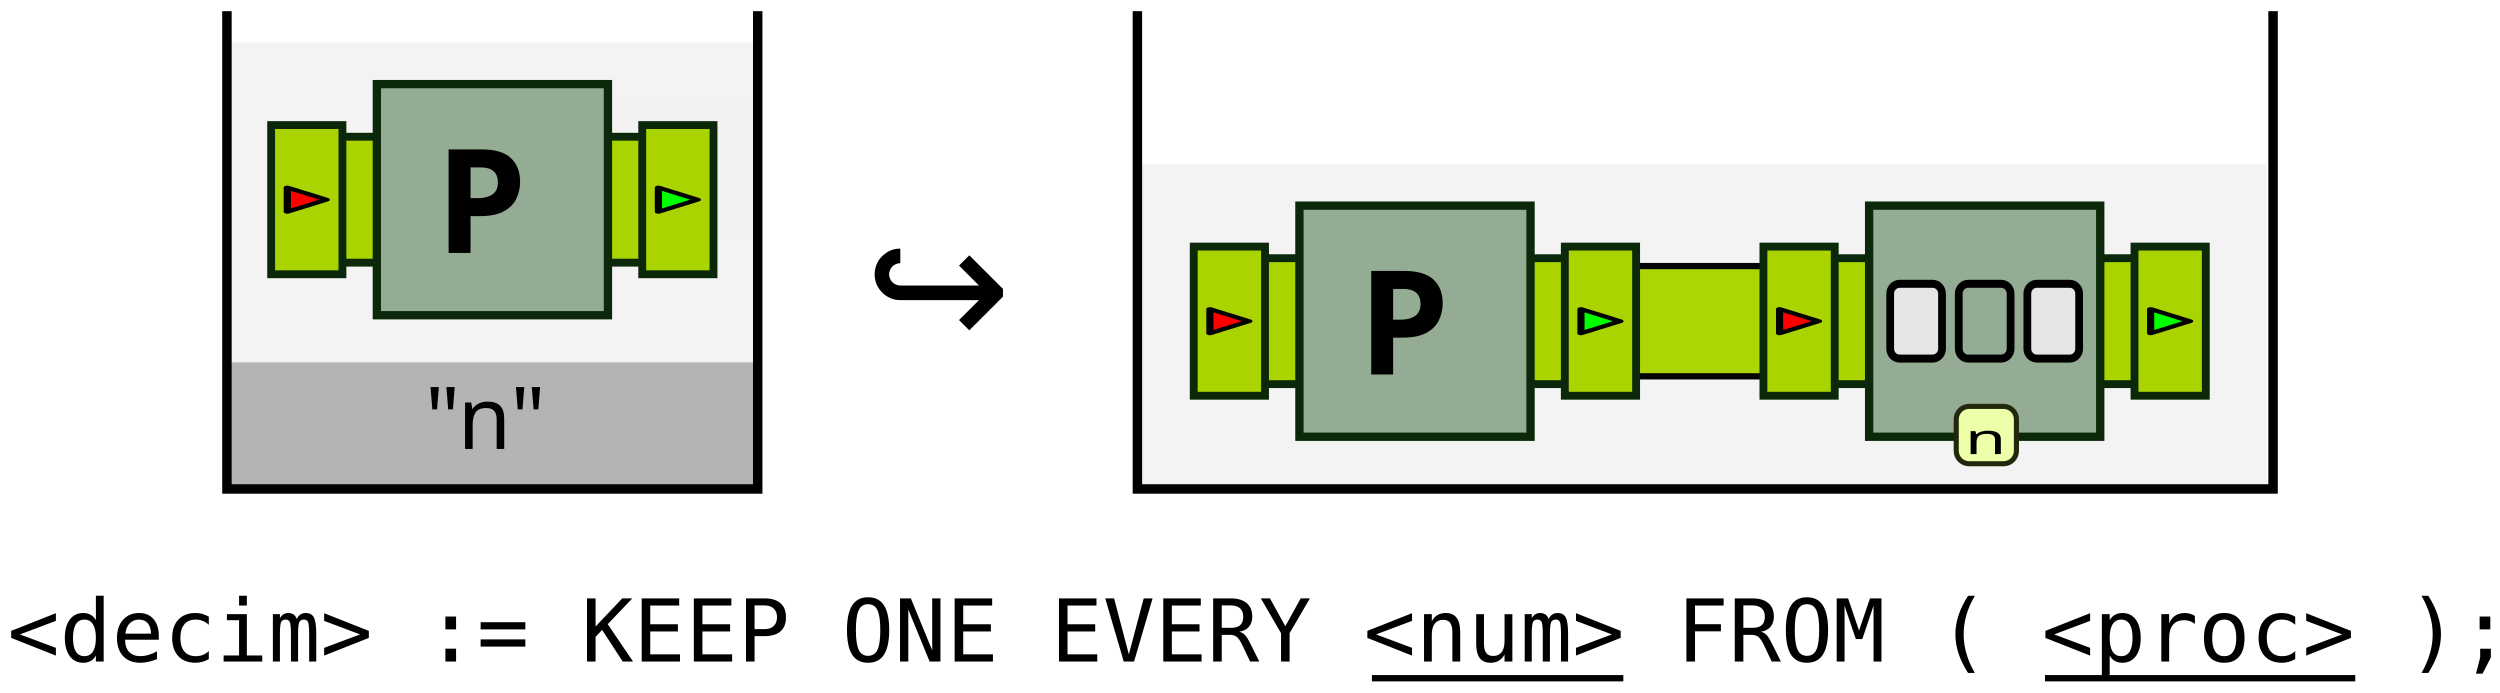
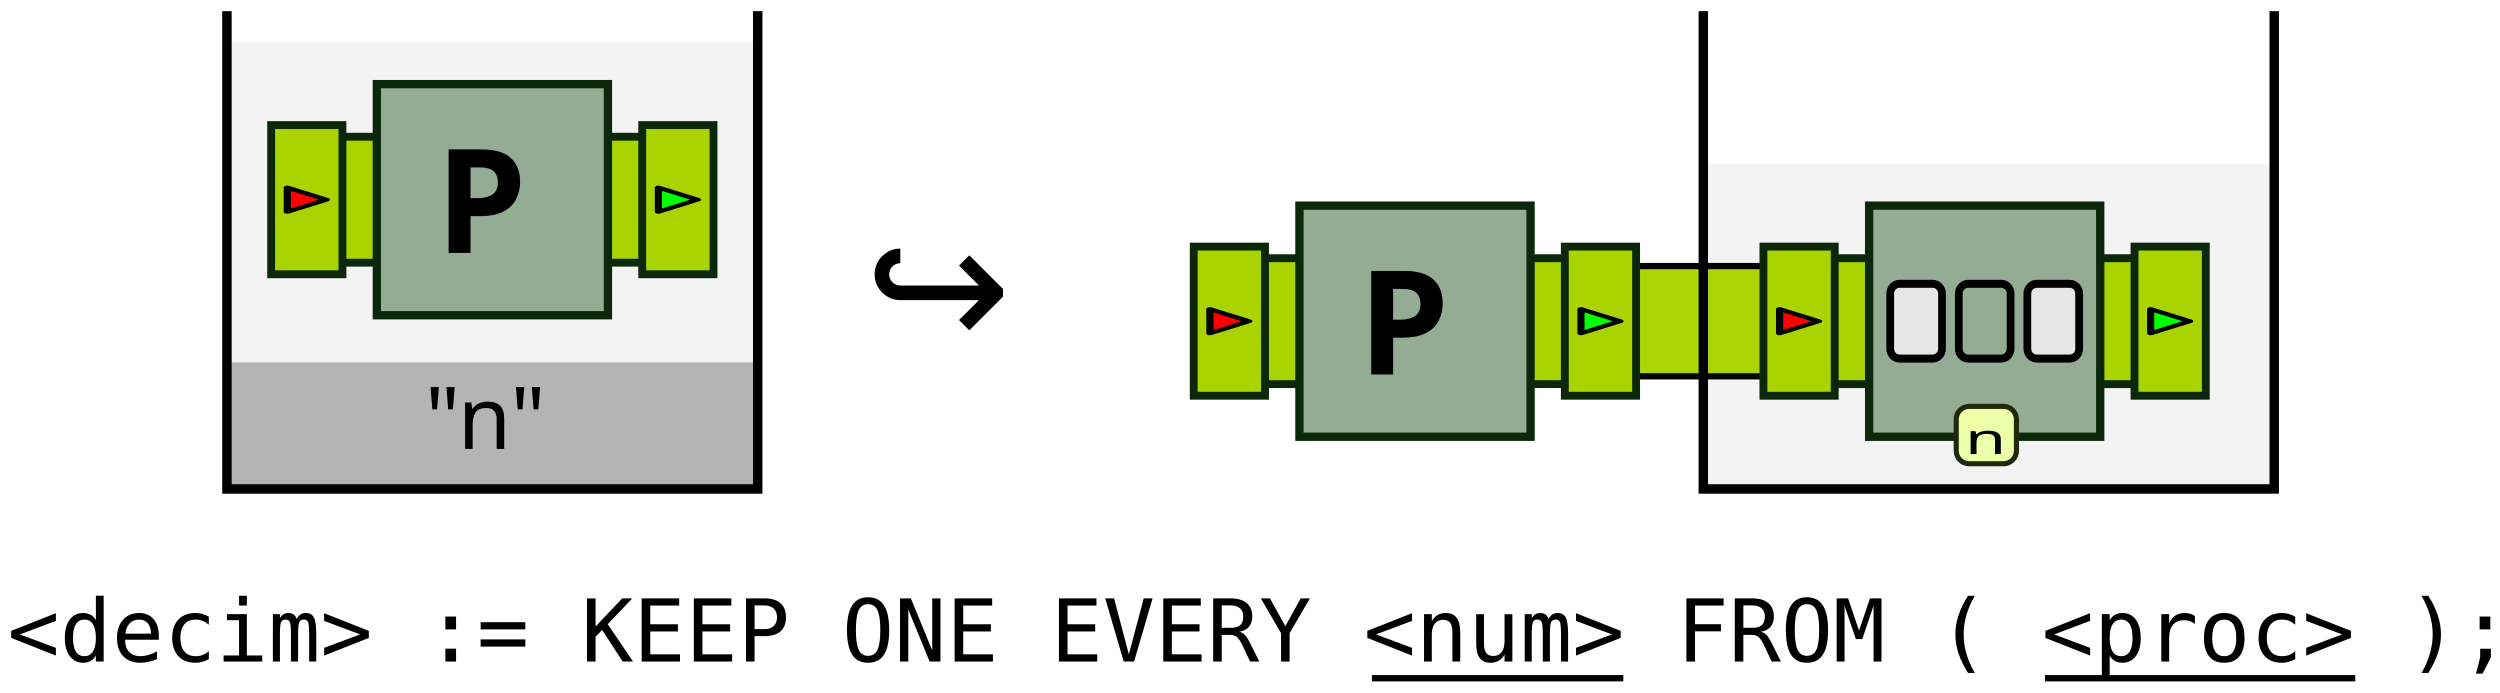
<svg xmlns="http://www.w3.org/2000/svg" width="223.957mm" height="62.039mm" viewBox="0 0 793.549 219.824" id="svg14361" version="1.1">
  <defs id="defs14363" />
  <g id="layer1" transform="translate(-220.2523,163.95)">
    <g id="g15062" transform="translate(122.0867,-892.9452)">
      <text xml:space="preserve" style="font-style:normal;font-weight:normal;font-size:27.5px;line-height:125%;font-family:sans-serif;letter-spacing:0px;word-spacing:0px;fill:#000000;fill-opacity:1;stroke:none;stroke-width:1px;stroke-linecap:butt;stroke-linejoin:miter;stroke-opacity:1" x="100.527" y="938.978" id="text8577">
        <tspan id="tspan8579" x="100.527" y="938.978" style="font-style:normal;font-variant:normal;font-weight:normal;font-stretch:normal;font-family:'DejaVu Sans Mono';-inkscape-font-specification:'DejaVu Sans Mono'">&lt;decim&gt; := KEEP ONE EVERY &lt;num&gt; FROM ( &lt;proc&gt; );</tspan>
      </text>
      <path id="path14084" d="m 533.64,944.276 79.802,0" style="fill:none;fill-rule:evenodd;stroke:#000000;stroke-width:2;stroke-linecap:butt;stroke-linejoin:miter;stroke-miterlimit:4;stroke-dasharray:none;stroke-opacity:1" />
      <path style="fill:none;fill-rule:evenodd;stroke:#000000;stroke-width:2;stroke-linecap:butt;stroke-linejoin:miter;stroke-miterlimit:4;stroke-dasharray:none;stroke-opacity:1" d="m 747.287,944.276 98.49,0" id="path14086" />
    </g>
-     <rect style="opacity:0.98;fill:#f2f2f2;fill-opacity:0.98;stroke:none;stroke-width:3;stroke-linecap:round;stroke-linejoin:miter;stroke-miterlimit:4;stroke-dasharray:none;stroke-dashoffset:0;stroke-opacity:1" id="rect14131" width="359.958" height="102.278" x="579.813" y="-111.87" ry="0" />
+     <rect style="opacity:0.98;fill:#f2f2f2;fill-opacity:0.98;stroke:none;stroke-width:3;stroke-linecap:round;stroke-linejoin:miter;stroke-miterlimit:4;stroke-dasharray:none;stroke-dashoffset:0;stroke-opacity:1" id="rect14131" width="180.958" height="102.278" x="760.175" y="-111.87" ry="0" />
    <rect style="opacity:0.98;fill:#f2f2f2;fill-opacity:1;stroke:none;stroke-width:3;stroke-linecap:round;stroke-linejoin:miter;stroke-miterlimit:4;stroke-dasharray:none;stroke-dashoffset:0;stroke-opacity:1" id="rect8264" width="89.146" height="43.942" x="372.054" y="-133.269" ry="0" />
    <rect ry="0" y="-150.442" x="291.241" height="102.278" width="169.958" id="rect8262" style="opacity:0.98;fill:#f2f2f2;fill-opacity:0.98;stroke:none;stroke-width:3;stroke-linecap:round;stroke-linejoin:miter;stroke-miterlimit:4;stroke-dasharray:none;stroke-dashoffset:0;stroke-opacity:1" />
    <rect style="opacity:0.98;fill:#b3b3b3;fill-opacity:1;stroke:none;stroke-width:3;stroke-linecap:round;stroke-linejoin:miter;stroke-miterlimit:4;stroke-dasharray:none;stroke-dashoffset:0;stroke-opacity:1" id="rect8260" width="167.938" height="40.406" x="293.262" y="-48.921" ry="0" />
    <path style="fill:none;fill-rule:evenodd;stroke:#000000;stroke-width:3;stroke-linecap:butt;stroke-linejoin:miter;stroke-miterlimit:4;stroke-dasharray:none;stroke-opacity:1" d="m 292.286,-160.407 0,151.663 168.48,0 0,-151.663" id="path7780" />
    <text xml:space="preserve" style="font-style:normal;font-weight:normal;font-size:27.5px;line-height:125%;font-family:sans-serif;letter-spacing:0px;word-spacing:0px;fill:#000000;fill-opacity:1;stroke:none;stroke-width:1px;stroke-linecap:butt;stroke-linejoin:miter;stroke-opacity:1" x="355.136" y="-21.458" id="text7827">
      <tspan id="tspan7829" x="355.136" y="-21.458">"n"</tspan>
    </text>
    <text xml:space="preserve" style="font-style:normal;font-weight:normal;font-size:55.691px;line-height:125%;font-family:sans-serif;letter-spacing:0px;word-spacing:0px;fill:#000000;fill-opacity:1;stroke:none;stroke-width:1px;stroke-linecap:butt;stroke-linejoin:miter;stroke-opacity:1" x="494.678" y="-53.553" id="text8651">
      <tspan id="tspan8653" x="494.678" y="-53.553">↪</tspan>
    </text>
    <g id="g13216" transform="translate(-162.8952,-292.9145)">
      <g id="g6933-2" transform="translate(420.176,-515.0027)" style="display:inline;fill:#aad400;fill-opacity:1">
        <rect style="color:#000000;display:inline;overflow:visible;visibility:visible;fill:#aad400;fill-opacity:1;fill-rule:nonzero;stroke:#0b280b;stroke-width:2.496;stroke-miterlimit:4;stroke-dasharray:none;stroke-dashoffset:0;marker:none;enable-background:accumulate" id="rect6935-4" width="39.971" height="77.252" x="687.362" y="-140.576" transform="matrix(0,1,-1,0,0,0)" />
        <rect y="-71.664" x="683.676" height="22.627" width="47.344" id="rect6937-9" style="color:#000000;display:inline;overflow:visible;visibility:visible;fill:#aad400;fill-opacity:1;fill-rule:nonzero;stroke:#0b280b;stroke-width:2.496;stroke-miterlimit:4;stroke-dasharray:none;stroke-dashoffset:0;marker:none;enable-background:accumulate" transform="matrix(0,1,-1,0,0,0)" />
      </g>
      <g id="g6939-8" transform="translate(420.176,-515.0027)" style="display:inline;fill:#aad400;fill-opacity:1">
        <rect transform="matrix(0,1,1,0,0,0)" y="97.915" x="687.362" height="77.252" width="39.971" id="rect6941-1" style="color:#000000;display:inline;overflow:visible;visibility:visible;fill:#aad400;fill-opacity:1;fill-rule:nonzero;stroke:#0b280b;stroke-width:2.496;stroke-miterlimit:4;stroke-dasharray:none;stroke-dashoffset:0;marker:none;enable-background:accumulate" />
        <rect transform="matrix(0,1,1,0,0,0)" style="color:#000000;display:inline;overflow:visible;visibility:visible;fill:#aad400;fill-opacity:1;fill-rule:nonzero;stroke:#0b280b;stroke-width:2.496;stroke-miterlimit:4;stroke-dasharray:none;stroke-dashoffset:0;marker:none;enable-background:accumulate" id="rect6943-5" width="47.344" height="22.627" x="683.676" y="166.827" />
      </g>
      <path transform="matrix(0,0.1634115,-0.3034906,0,707.0935,186.8596)" d="m 57.127,378.819 -47.11,0 23.555,-40.799 z" id="path6947-6" style="display:inline;opacity:1;fill:#00ff00;fill-opacity:1;stroke:#000000;stroke-width:7.472;stroke-linecap:round;stroke-linejoin:round;stroke-miterlimit:4;stroke-dasharray:none;stroke-dashoffset:0;stroke-opacity:1" />
      <path style="display:inline;opacity:1;fill:#ff0000;fill-opacity:1;stroke:#000000;stroke-width:7.472;stroke-linecap:round;stroke-linejoin:round;stroke-miterlimit:4;stroke-dasharray:none;stroke-dashoffset:0;stroke-opacity:1" id="path6949-4" d="m 57.127,378.819 -47.11,0 23.555,-40.799 z" transform="matrix(0,0.1634115,-0.3034906,0,589.3034,186.8596)" />
      <path style="color:#000000;display:inline;overflow:visible;visibility:visible;fill:#93ac93;fill-opacity:1;fill-rule:nonzero;stroke:#0b280b;stroke-width:2.638;stroke-miterlimit:4;stroke-dasharray:none;stroke-dashoffset:0;marker:none;enable-background:accumulate" d="m 502.761,155.665 0,73.362 8.321,0 58.084,0 6.957,0 0,-73.362 -6.957,0 -58.084,0 -8.321,0 z" id="path6945-4" />
      <text id="text13212" y="209.251" x="521.411" style="font-style:normal;font-weight:normal;font-size:46.016px;line-height:125%;font-family:sans-serif;letter-spacing:0px;word-spacing:0px;fill:#000000;fill-opacity:1;stroke:none;stroke-width:1px;stroke-linecap:butt;stroke-linejoin:miter;stroke-opacity:1" xml:space="preserve">
        <tspan style="font-weight:bold" y="209.251" x="521.411" id="tspan13214">P</tspan>
      </text>
    </g>
-     <path id="path14135" d="m 581.285,-160.407 0,151.663 360.483,0 0,-151.663" style="fill:none;fill-rule:evenodd;stroke:#000000;stroke-width:3;stroke-linecap:butt;stroke-linejoin:miter;stroke-miterlimit:4;stroke-dasharray:none;stroke-opacity:1" />
    <rect style="opacity:0.98;fill:#aad400;fill-opacity:1;stroke:#000000;stroke-width:2;stroke-linecap:round;stroke-linejoin:miter;stroke-miterlimit:4;stroke-dasharray:none;stroke-dashoffset:0;stroke-opacity:1" id="rect14187" width="128.571" height="35" x="700.923" y="-79.498" />
    <g style="display:inline;fill:#aad400;fill-opacity:1" transform="translate(730.9628,-769.3458)" id="g13109">
      <rect transform="matrix(0,1,-1,0,0,0)" y="-140.576" x="687.362" height="77.252" width="39.971" id="rect13111" style="color:#000000;display:inline;overflow:visible;visibility:visible;fill:#aad400;fill-opacity:1;fill-rule:nonzero;stroke:#0b280b;stroke-width:2.496;stroke-miterlimit:4;stroke-dasharray:none;stroke-dashoffset:0;marker:none;enable-background:accumulate" />
      <rect transform="matrix(0,1,-1,0,0,0)" style="color:#000000;display:inline;overflow:visible;visibility:visible;fill:#aad400;fill-opacity:1;fill-rule:nonzero;stroke:#0b280b;stroke-width:2.496;stroke-miterlimit:4;stroke-dasharray:none;stroke-dashoffset:0;marker:none;enable-background:accumulate" id="rect13113" width="47.344" height="22.627" x="683.676" y="-71.664" />
    </g>
    <g style="display:inline;fill:#aad400;fill-opacity:1" transform="translate(730.9628,-769.3458)" id="g13115">
      <rect style="color:#000000;display:inline;overflow:visible;visibility:visible;fill:#aad400;fill-opacity:1;fill-rule:nonzero;stroke:#0b280b;stroke-width:2.496;stroke-miterlimit:4;stroke-dasharray:none;stroke-dashoffset:0;marker:none;enable-background:accumulate" id="rect13117" width="39.971" height="77.252" x="687.362" y="97.915" transform="matrix(0,1,1,0,0,0)" />
      <rect y="166.827" x="683.676" height="22.627" width="47.344" id="rect13119" style="color:#000000;display:inline;overflow:visible;visibility:visible;fill:#aad400;fill-opacity:1;fill-rule:nonzero;stroke:#0b280b;stroke-width:2.496;stroke-miterlimit:4;stroke-dasharray:none;stroke-dashoffset:0;marker:none;enable-background:accumulate" transform="matrix(0,1,1,0,0,0)" />
    </g>
    <path style="display:inline;opacity:1;fill:#00ff00;fill-opacity:1;stroke:#000000;stroke-width:7.472;stroke-linecap:round;stroke-linejoin:round;stroke-miterlimit:4;stroke-dasharray:none;stroke-dashoffset:0;stroke-opacity:1" id="path13121" d="m 57.127,378.819 -47.11,0 23.555,-40.799 z" transform="matrix(0,0.1634115,-0.3034906,0,1017.88,-67.48354)" />
    <path transform="matrix(0,0.1634115,-0.3034906,0,900.0902,-67.48354)" d="m 57.127,378.819 -47.11,0 23.555,-40.799 z" id="path13123" style="display:inline;opacity:1;fill:#ff0000;fill-opacity:1;stroke:#000000;stroke-width:7.472;stroke-linecap:round;stroke-linejoin:round;stroke-miterlimit:4;stroke-dasharray:none;stroke-dashoffset:0;stroke-opacity:1" />
    <path id="path13125" d="m 813.548,-98.678 0,73.362 8.321,0 58.084,0 6.957,0 0,-73.362 -6.957,0 -58.084,0 -8.321,0 z" style="color:#000000;display:inline;overflow:visible;visibility:visible;fill:#93ac93;fill-opacity:1;fill-rule:nonzero;stroke:#0b280b;stroke-width:2.638;stroke-miterlimit:4;stroke-dasharray:none;stroke-dashoffset:0;marker:none;enable-background:accumulate" />
    <g id="g13127" transform="translate(505.5951,-996.0851)" style="display:inline">
      <g id="g13129" transform="matrix(0.810473,0,0,0.810473,-20.78011,573.3005)">
        <g transform="translate(161.6244,142.4315)" id="g13131">
          <rect y="336.092" x="278.1" height="22.462" width="23.577" id="rect13133" style="fill:#eeffaa;fill-opacity:1;stroke:#22280b;stroke-width:2;stroke-miterlimit:4;stroke-dasharray:none;stroke-dashoffset:0;stroke-opacity:1" ry="5.051" />
          <text xml:space="preserve" style="font-style:normal;font-weight:normal;font-size:20.952px;line-height:125%;font-family:Sans;letter-spacing:0px;word-spacing:0px;fill:#000000;fill-opacity:1;stroke:none" x="225.64" y="442.648" id="text13135" transform="scale(1.247684,0.8014851)">
            <tspan style="font-style:normal;font-variant:normal;font-weight:normal;font-stretch:normal;font-family:sans-serif;-inkscape-font-specification:sans-serif" id="tspan13137" x="225.64" y="442.648">n</tspan>
          </text>
        </g>
      </g>
    </g>
    <g transform="translate(129.9543,-254.3431)" id="g14141">
      <g style="display:inline;fill:#aad400;fill-opacity:1" transform="translate(420.176,-515.0027)" id="g14143">
        <rect transform="matrix(0,1,-1,0,0,0)" y="-140.576" x="687.362" height="77.252" width="39.971" id="rect14145" style="color:#000000;display:inline;overflow:visible;visibility:visible;fill:#aad400;fill-opacity:1;fill-rule:nonzero;stroke:#0b280b;stroke-width:2.496;stroke-miterlimit:4;stroke-dasharray:none;stroke-dashoffset:0;marker:none;enable-background:accumulate" />
        <rect transform="matrix(0,1,-1,0,0,0)" style="color:#000000;display:inline;overflow:visible;visibility:visible;fill:#aad400;fill-opacity:1;fill-rule:nonzero;stroke:#0b280b;stroke-width:2.496;stroke-miterlimit:4;stroke-dasharray:none;stroke-dashoffset:0;marker:none;enable-background:accumulate" id="rect14147" width="47.344" height="22.627" x="683.676" y="-71.664" />
      </g>
      <g style="display:inline;fill:#aad400;fill-opacity:1" transform="translate(420.176,-515.0027)" id="g14149">
        <rect style="color:#000000;display:inline;overflow:visible;visibility:visible;fill:#aad400;fill-opacity:1;fill-rule:nonzero;stroke:#0b280b;stroke-width:2.496;stroke-miterlimit:4;stroke-dasharray:none;stroke-dashoffset:0;marker:none;enable-background:accumulate" id="rect14151" width="39.971" height="77.252" x="687.362" y="97.915" transform="matrix(0,1,1,0,0,0)" />
        <rect y="166.827" x="683.676" height="22.627" width="47.344" id="rect14153" style="color:#000000;display:inline;overflow:visible;visibility:visible;fill:#aad400;fill-opacity:1;fill-rule:nonzero;stroke:#0b280b;stroke-width:2.496;stroke-miterlimit:4;stroke-dasharray:none;stroke-dashoffset:0;marker:none;enable-background:accumulate" transform="matrix(0,1,1,0,0,0)" />
      </g>
      <path style="display:inline;opacity:1;fill:#00ff00;fill-opacity:1;stroke:#000000;stroke-width:7.472;stroke-linecap:round;stroke-linejoin:round;stroke-miterlimit:4;stroke-dasharray:none;stroke-dashoffset:0;stroke-opacity:1" id="path14155" d="m 57.127,378.819 -47.11,0 23.555,-40.799 z" transform="matrix(0,0.1634115,-0.3034906,0,707.0935,186.8596)" />
      <path transform="matrix(0,0.1634115,-0.3034906,0,589.3034,186.8596)" d="m 57.127,378.819 -47.11,0 23.555,-40.799 z" id="path14157" style="display:inline;opacity:1;fill:#ff0000;fill-opacity:1;stroke:#000000;stroke-width:7.472;stroke-linecap:round;stroke-linejoin:round;stroke-miterlimit:4;stroke-dasharray:none;stroke-dashoffset:0;stroke-opacity:1" />
      <path id="path14159" d="m 502.761,155.665 0,73.362 8.321,0 58.084,0 6.957,0 0,-73.362 -6.957,0 -58.084,0 -8.321,0 z" style="color:#000000;display:inline;overflow:visible;visibility:visible;fill:#93ac93;fill-opacity:1;fill-rule:nonzero;stroke:#0b280b;stroke-width:2.638;stroke-miterlimit:4;stroke-dasharray:none;stroke-dashoffset:0;marker:none;enable-background:accumulate" />
      <text xml:space="preserve" style="font-style:normal;font-weight:normal;font-size:46.016px;line-height:125%;font-family:sans-serif;letter-spacing:0px;word-spacing:0px;fill:#000000;fill-opacity:1;stroke:none;stroke-width:1px;stroke-linecap:butt;stroke-linejoin:miter;stroke-opacity:1" x="521.411" y="209.251" id="text14161">
        <tspan id="tspan14163" x="521.411" y="209.251" style="font-weight:bold">P</tspan>
      </text>
    </g>
    <g id="g15179" style="display:inline;stroke-width:2.5;stroke-miterlimit:4;stroke-dasharray:none" transform="matrix(0.5714509,0,0,0.5694677,323.9296,-871.6415)">
      <g id="g15181" transform="matrix(1.343101,0,0,1.390092,-163.7584,761.157)" style="stroke-width:1.83;stroke-miterlimit:4;stroke-dasharray:none">
        <rect ry="3.929" y="460.219" x="768.571" height="30" width="21.429" id="rect15183" style="opacity:1;fill:#e6e6e6;fill-opacity:1;stroke:#000000;stroke-width:3.207;stroke-linecap:round;stroke-linejoin:round;stroke-miterlimit:4;stroke-dasharray:none;stroke-dashoffset:0;stroke-opacity:1" />
        <rect style="opacity:1;fill:none;fill-opacity:1;stroke:#000000;stroke-width:3.207;stroke-linecap:round;stroke-linejoin:round;stroke-miterlimit:4;stroke-dasharray:none;stroke-dashoffset:0;stroke-opacity:1" id="rect15185" width="21.429" height="30" x="796.929" y="460.219" ry="3.929" />
        <rect ry="3.929" y="460.219" x="825.286" height="30" width="21.429" id="rect15187" style="opacity:1;fill:#e6e6e6;fill-opacity:1;stroke:#000000;stroke-width:3.207;stroke-linecap:round;stroke-linejoin:round;stroke-miterlimit:4;stroke-dasharray:none;stroke-dashoffset:0;stroke-opacity:1" />
      </g>
    </g>
+     <path id="path14135" d="m 760.915,-160.407 0,151.663 181.222,0 0,-151.663" style="fill:none;fill-rule:evenodd;stroke:#000000;stroke-width:3;stroke-linecap:butt;stroke-linejoin:miter;stroke-miterlimit:4;stroke-dasharray:none;stroke-opacity:1" />
  </g>
</svg>
